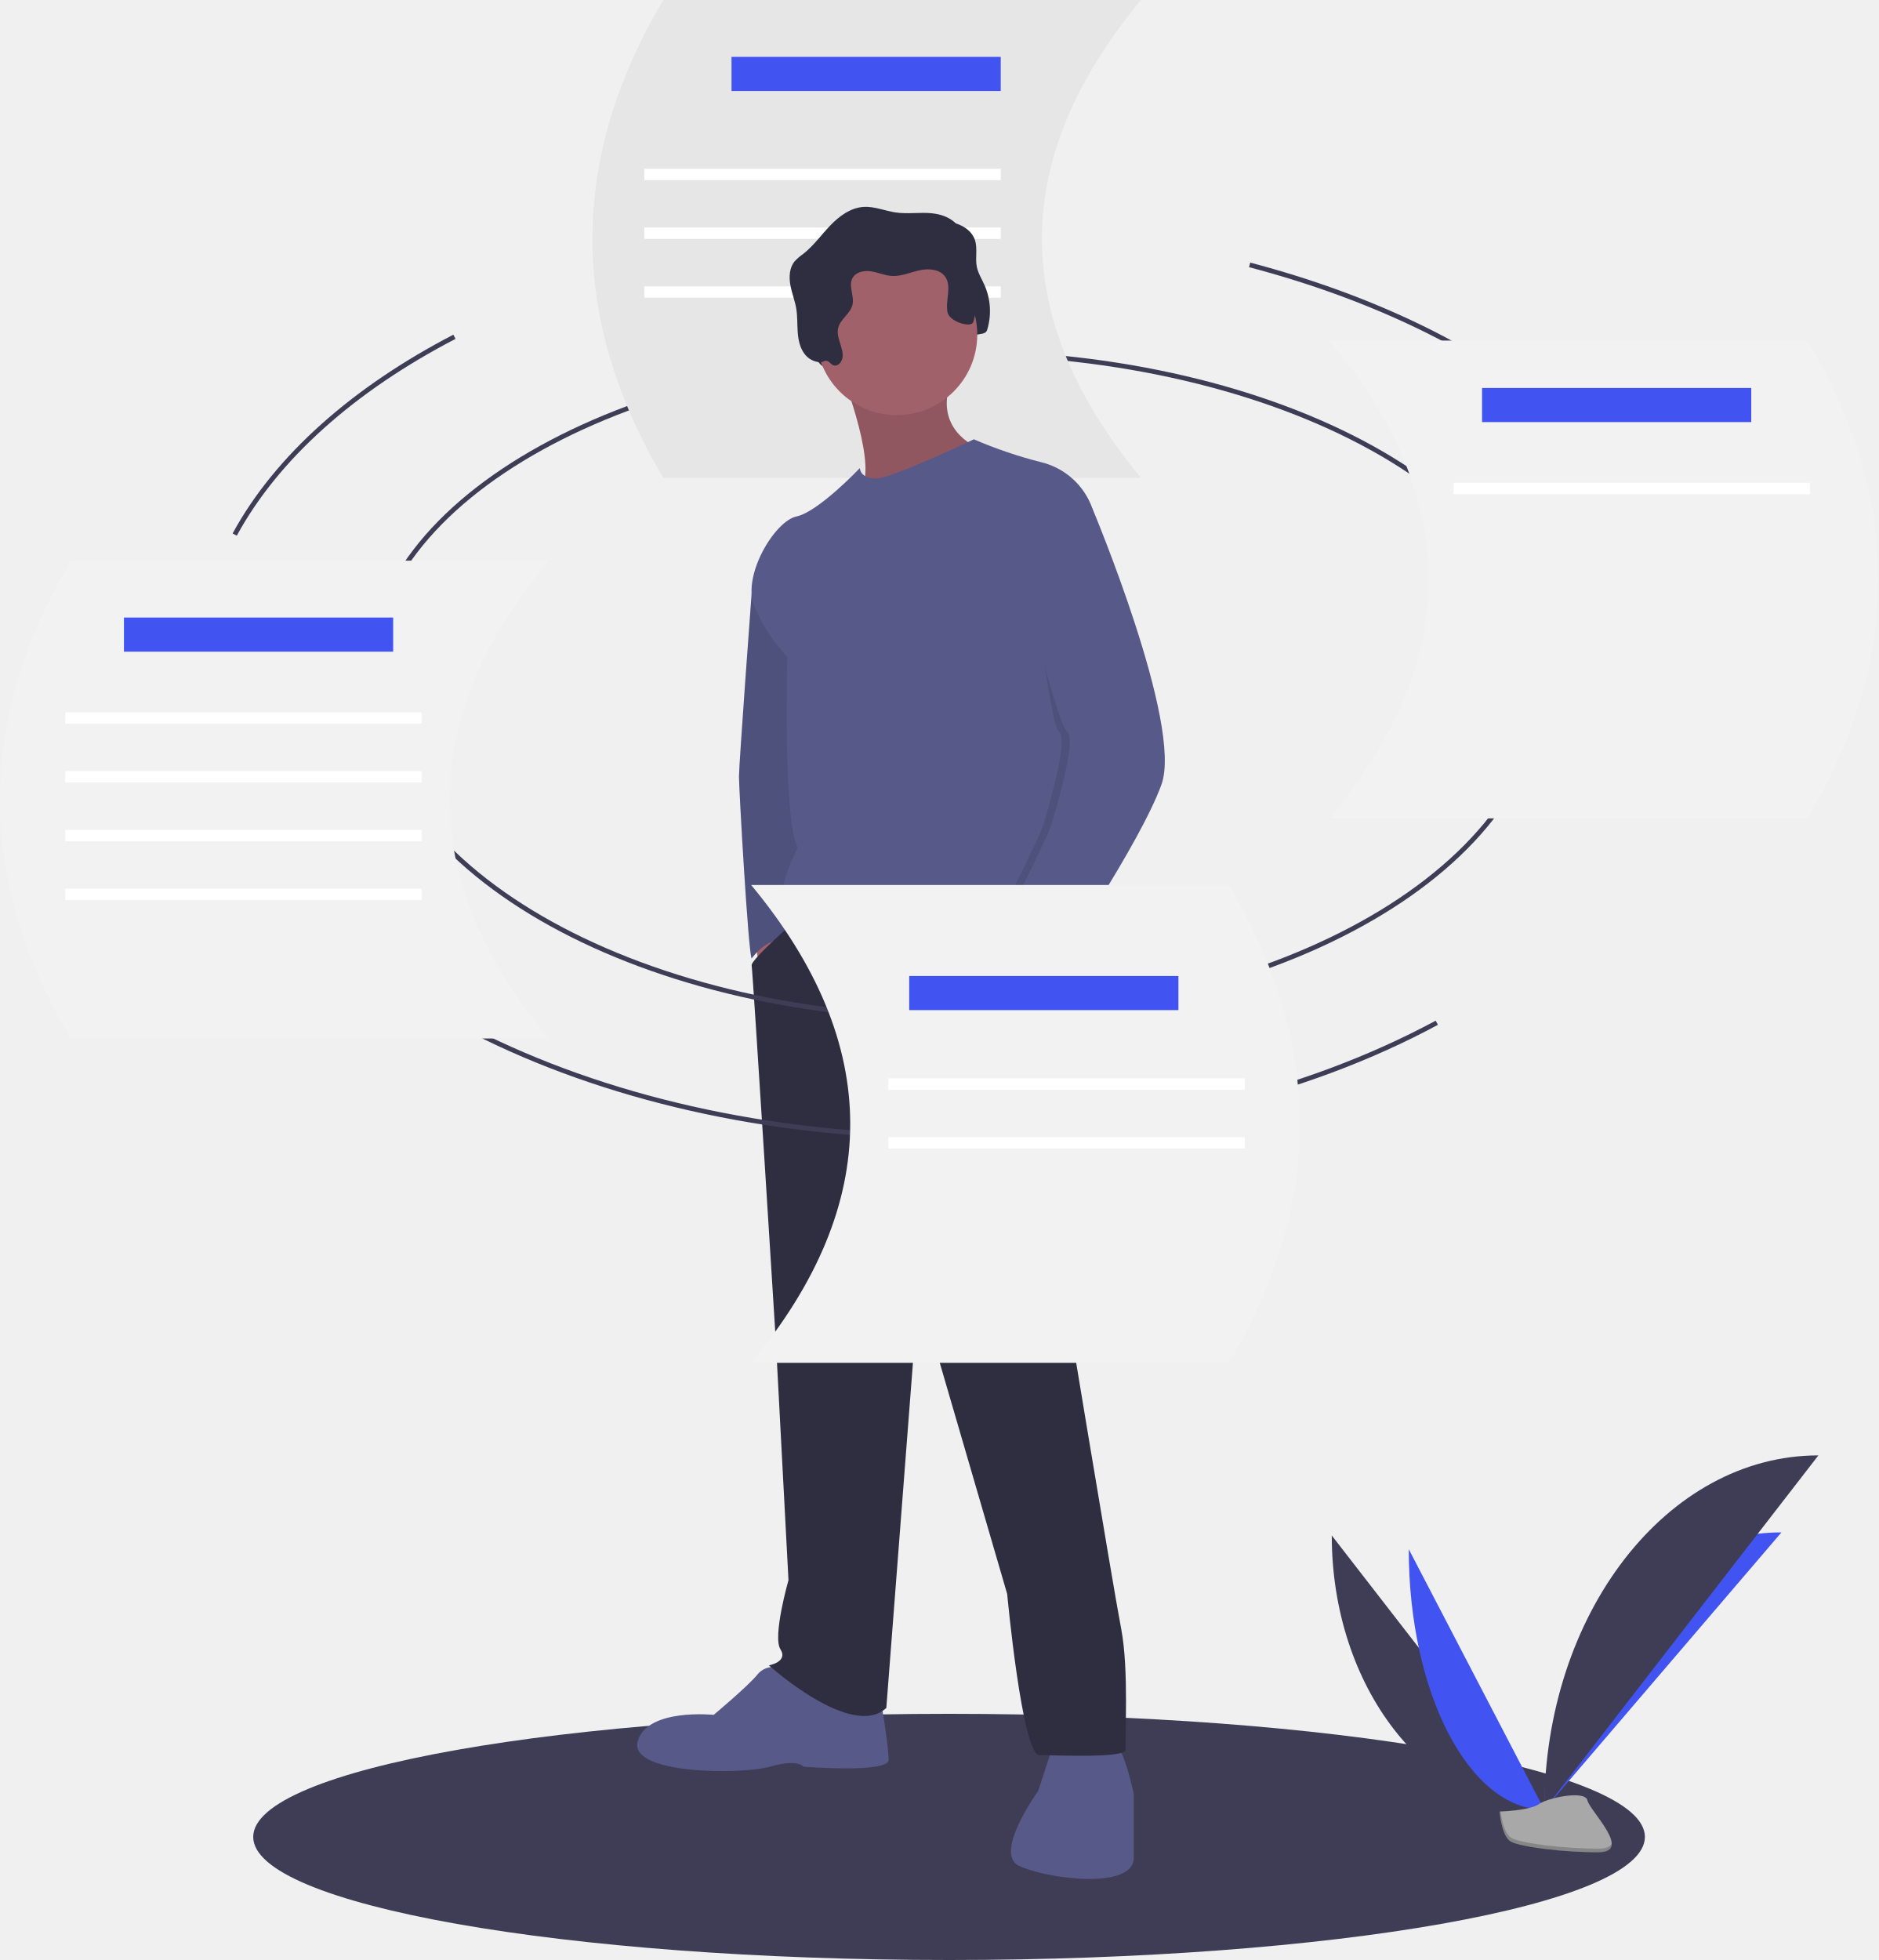
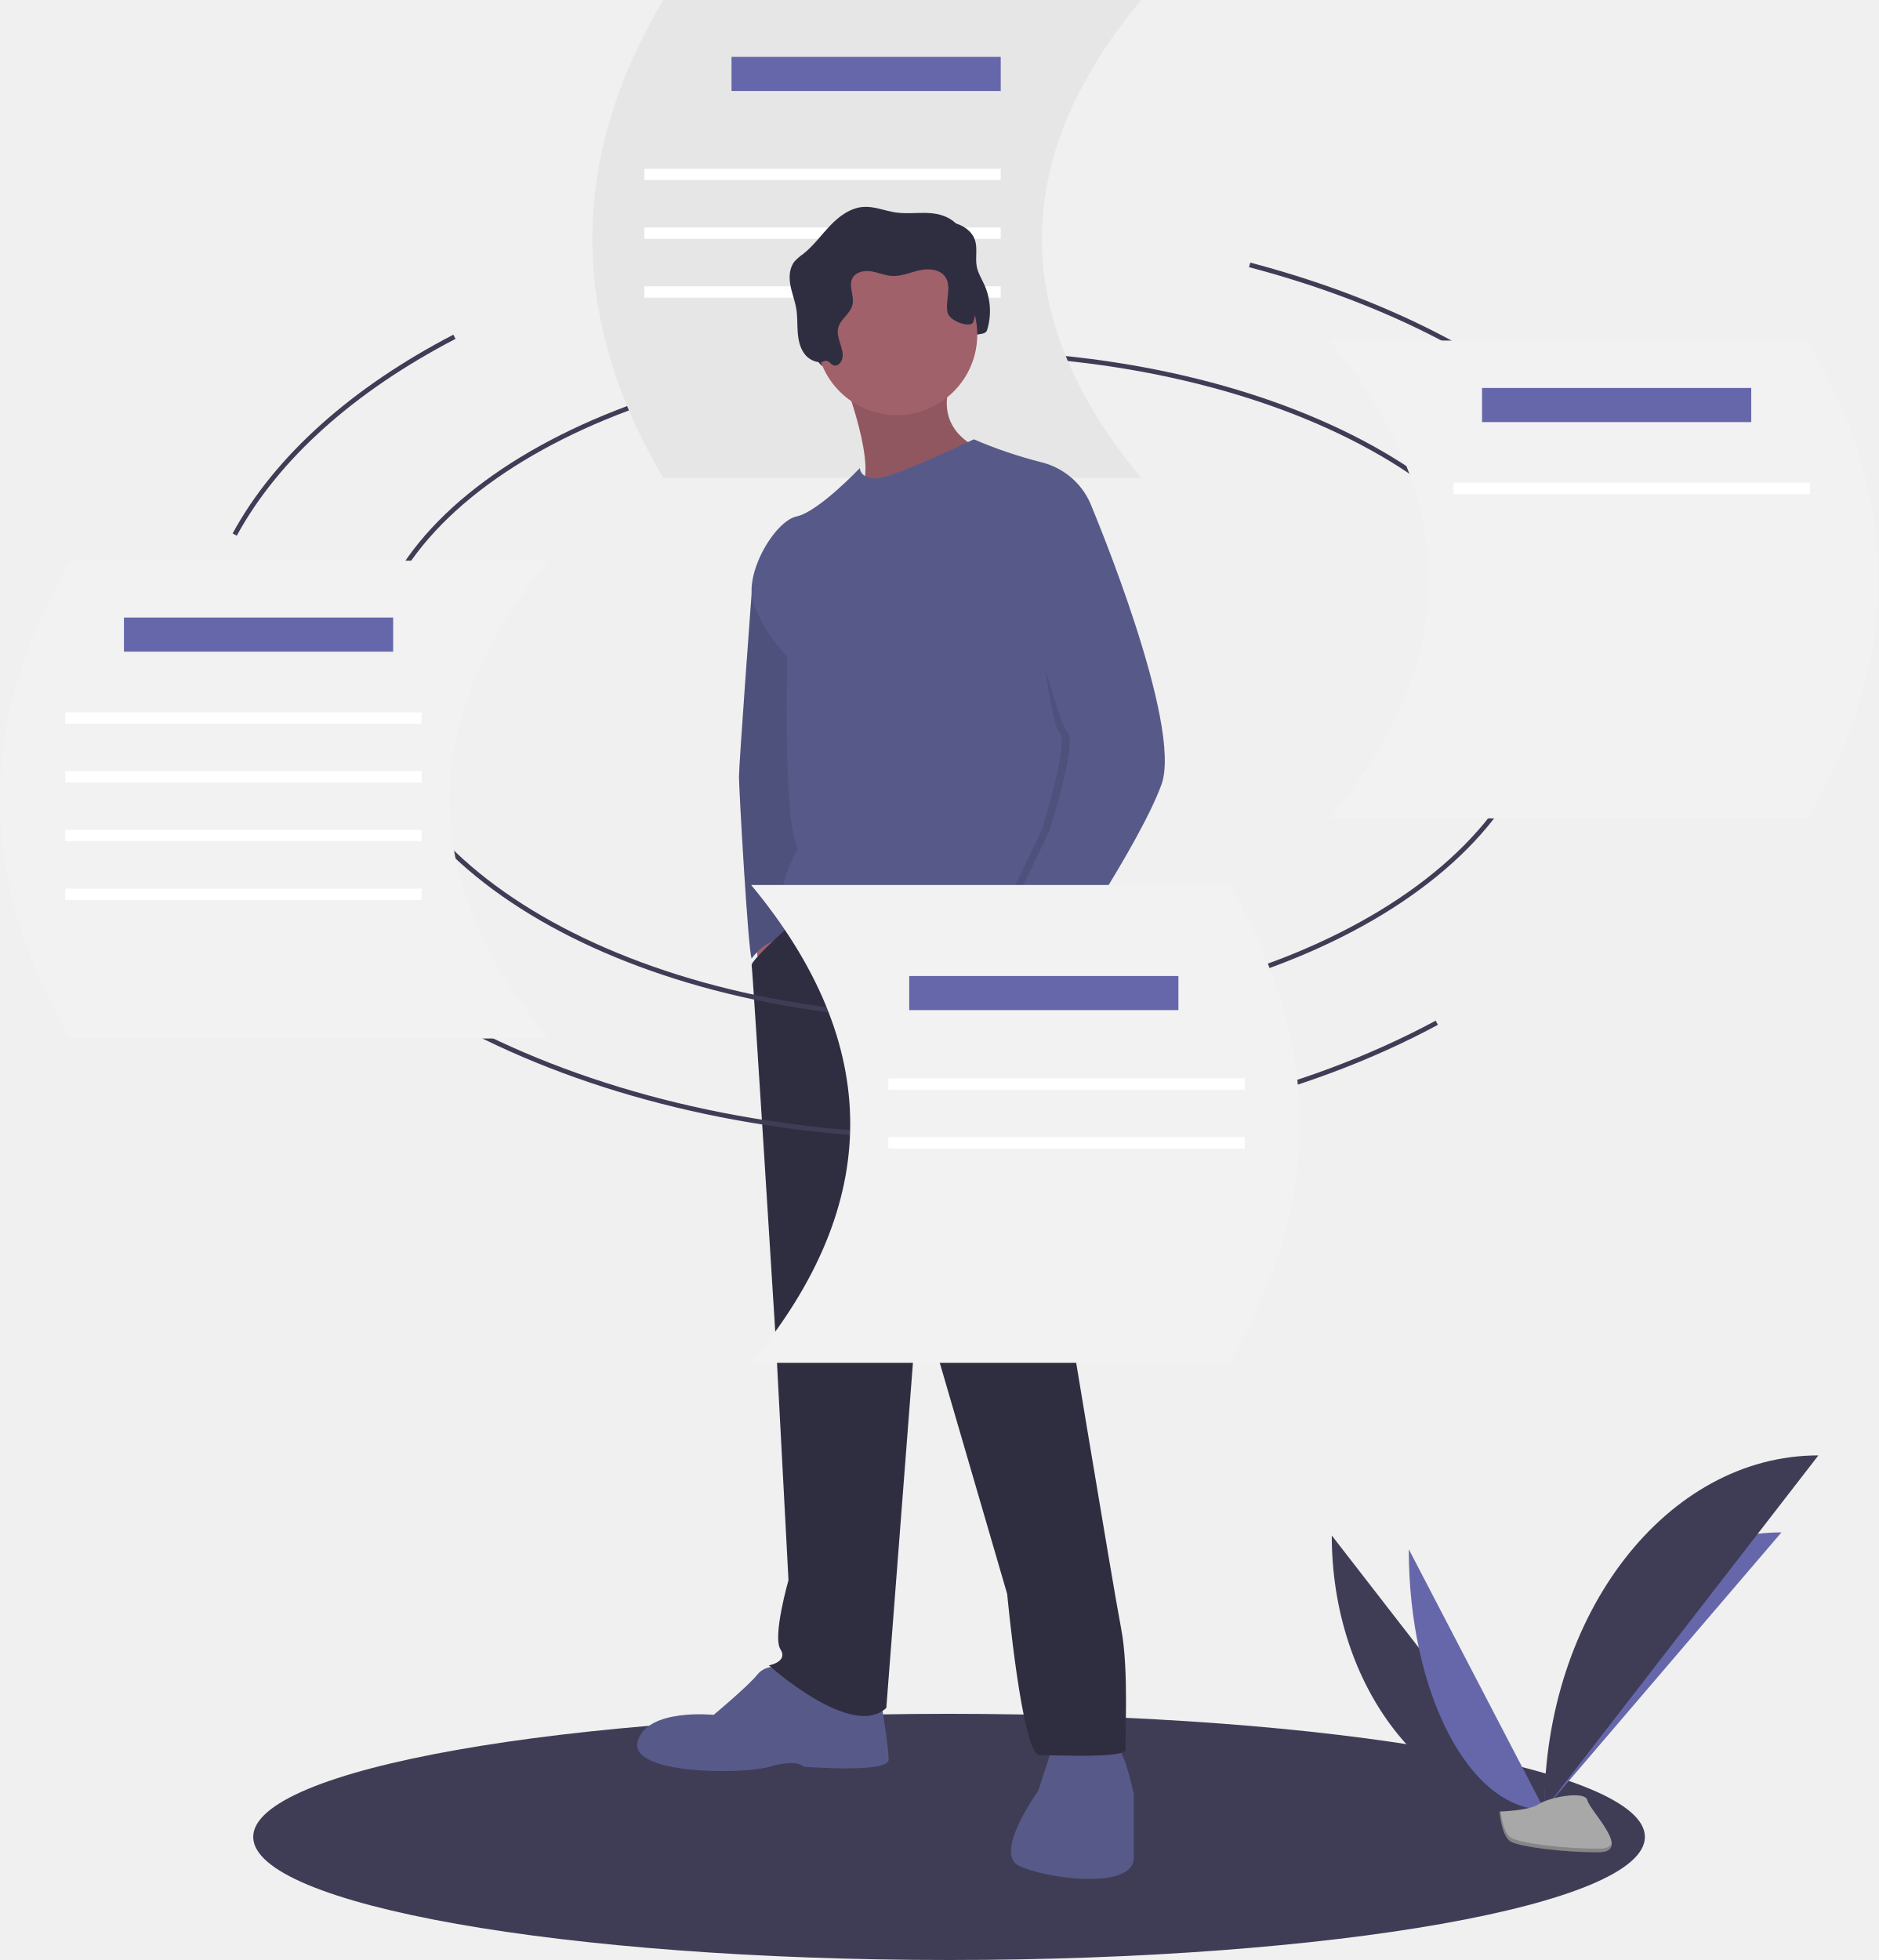
<svg xmlns="http://www.w3.org/2000/svg" id="fbcb77b8-9057-4a89-9c31-e27c7eb0ed40" data-name="Layer 1" width="793.58" height="828" viewBox="0 0 793.58 828">
  <ellipse cx="400.981" cy="776" rx="294" ry="52" fill="#3f3d56" />
  <path d="M359.174,322.205c0-75.756,111.083-137.169,248.11-137.169s248.11,61.412,248.11,137.169" transform="translate(-203.2101 -36)" fill="none" stroke="#3f3d56" stroke-miterlimit="10" stroke-width="2" />
  <path d="M685.298,237.851H483.447Q423.562,136.925,483.447,36H685.298Q601.565,136.925,685.298,237.851Z" transform="translate(-203.2101 -36)" fill="#e6e6e6" />
-   <rect x="309.072" y="24.03" width="113.741" height="14.418" fill="#4154f1" />
+   <rect x="309.072" y="24.03" width="113.741" height="14.418" fill="#6667AB" />
  <rect x="272.227" y="71.289" width="150.587" height="4.806" fill="#fff" />
  <rect x="272.227" y="96.119" width="150.587" height="4.806" fill="#fff" />
  <rect x="272.227" y="120.95" width="150.587" height="4.806" fill="#fff" />
  <path d="M765.887,684.659c0,64.016,40.16,115.817,89.791,115.817" transform="translate(-203.2101 -36)" fill="#3f3d56" />
-   <path d="M855.678,800.477c0-64.735,44.817-117.118,100.201-117.118" transform="translate(-203.2101 -36)" fill="#4154f1" />
-   <path d="M798.42,690.463c0,60.809,25.61,110.014,57.258,110.014" transform="translate(-203.2101 -36)" fill="#4154f1" />
+   <path d="M855.678,800.477c0-64.735,44.817-117.118,100.201-117.118" transform="translate(-203.2101 -36)" fill="#6667AB" />
+   <path d="M798.42,690.463c0,60.809,25.61,110.014,57.258,110.014" transform="translate(-203.2101 -36)" fill="#6667AB" />
  <path d="M855.678,800.477c0-82.717,51.801-149.651,115.817-149.651" transform="translate(-203.2101 -36)" fill="#3f3d56" />
  <path d="M836.788,801.293s12.734-.392,16.571-3.125,19.588-5.996,20.54-1.613,19.137,21.798,4.76,21.914-33.404-2.239-37.235-4.573S836.788,801.293,836.788,801.293Z" transform="translate(-203.2101 -36)" fill="#a8a8a8" />
  <path d="M878.916,816.943c-14.376.116-33.404-2.239-37.235-4.573-2.917-1.777-4.079-8.153-4.468-11.094-.269.012-.425.017-.425.017s.807,10.27,4.637,12.603,22.858,4.689,37.235,4.572c4.15-.033,5.583-1.51,5.505-3.697C883.587,816.093,882.005,816.918,878.916,816.943Z" transform="translate(-203.2101 -36)" opacity="0.2" />
  <path d="M561.04,193.682c1.169.536,2.575-.263,3.264-1.349,2.624-4.134-2.207-9.466-1.161-14.249.838-3.833,5.193-6.107,6.084-9.928.865-3.712-1.801-7.897.001-11.256,1.412-2.632,4.938-3.324,7.889-2.863s5.751,1.758,8.732,1.94c3.972.242,7.759-1.506,11.643-2.373s8.622-.527,10.907,2.731c2.934,4.184-.042,10.009.979,15.016.811,3.976,4.139,7.267,4.211,11.324.025,1.442-3.765.28-3.564,1.708s-1.59.171-.158.001a2.837,2.837,0,0,0,2.155-2.563c.17-1.189,2.405-1.586,2.38-2.787-.06-2.815,5.029-.917,5.868-3.605a27.261,27.261,0,0,0-1.114-19.017c-1.141-2.561-2.696-4.985-3.247-7.734-.748-3.733.429-7.74-.804-11.342-1.662-4.854-7.161-7.328-12.267-7.831s-10.294.397-15.371-.344c-4.548-.664-8.95-2.635-13.538-2.349-5.504.343-10.294,3.889-14.109,7.871s-7.052,8.562-11.385,11.973a22.329,22.329,0,0,0-3.651,3.143c-2.207,2.689-2.431,6.521-1.817,9.945s1.95,6.691,2.514,10.124c.53,3.226.367,6.522.595,9.784s.905,6.622,2.87,9.236a8.716,8.716,0,0,0,6.783,3.543c.918.021,1.694-.804,2.621-.589C559.508,192.11,560.011,193.21,561.04,193.682Z" transform="translate(-203.2101 -36)" fill="#2f2e41" />
  <polygon points="318.546 394.707 321.95 415.619 328.759 406.378 324.868 392.275 318.546 394.707" fill="#a0616a" />
  <path d="M526.133,272.651,520.773,286.777s-5.339,71.953-5.339,77.303,3.891,73.922,5.35,76.84c0,0,6.322-9.24,14.59-7.781s4.863-24.316,4.863-24.316l7.781-63.709-1.459-32.098Z" transform="translate(-203.2101 -36)" fill="#575a89" />
  <path d="M526.133,272.651,520.773,286.777s-5.339,71.953-5.339,77.303,3.891,73.922,5.35,76.84c0,0,6.322-9.24,14.59-7.781s4.863-24.316,4.863-24.316l7.781-63.709-1.459-32.098Z" transform="translate(-203.2101 -36)" opacity="0.1" />
  <path d="M559.203,194.838s16.049,40.851,6.809,48.633,51.551-13.131,51.551-13.131l-1.459-5.35s-19.939-7.781-10.213-30.152S559.203,194.838,559.203,194.838Z" transform="translate(-203.2101 -36)" fill="#a0616a" />
  <path d="M559.203,194.838s16.049,40.851,6.809,48.633,51.551-13.131,51.551-13.131l-1.459-5.35s-19.939-7.781-10.213-30.152S559.203,194.838,559.203,194.838Z" transform="translate(-203.2101 -36)" opacity="0.1" />
  <path d="M533.914,740.496s-6.809-1.945-10.699,2.918-18.48,17.021-18.48,17.021-28.207-2.918-32.098,11.185,44.256,14.103,55.928,10.699,14.103,0,14.103,0,35.988,2.918,35.988-2.918-3.404-25.775-3.404-25.775Z" transform="translate(-203.2101 -36)" fill="#575a89" />
  <path d="M648.201,773.08l-6.322,19.453S622.912,818.795,633.611,824.145s48.633,10.699,48.633-3.404V793.992s-3.891-18.967-7.781-20.912S648.201,773.08,648.201,773.08Z" transform="translate(-203.2101 -36)" fill="#575a89" />
  <path d="M540.802,423.591s-20.504,17.815-20.018,20.247S530.996,602.38,530.996,602.38L536.346,703.536s-6.809,23.83-3.404,29.18-4.863,6.809-4.863,6.809,35.015,31.611,49.605,17.994l13.617-176.536L628.748,709.372s6.322,68.086,13.617,68.086,36.961,1.459,36.474-2.432,1.459-33.557-1.945-51.064-26.262-156.111-26.262-156.111-1.965-118.822,3.151-129.928-2.665-22.778-2.665-22.778l-34.043-13.131-40.851,4.863Z" transform="translate(-203.2101 -36)" fill="#2f2e41" />
  <circle cx="378.851" cy="141.331" r="34.043" fill="#a0616a" />
  <path d="M664.736,250.766a30.537,30.537,0,0,0-21.398-19.453,188.628,188.628,0,0,1-28.693-9.727s-34.529,16.535-41.338,16.535-6.809-4.377-6.809-4.377-17.508,18.48-26.748,20.426-22.857,24.803-17.994,37.447A70.568,70.568,0,0,0,535.86,313.502s-1.945,68.086,4.377,80.73c0,0-15.562,29.666-.973,31.611s70.517-4.863,80.244,1.945,27.721-1.459,30.152,7.781,7.781,11.186,7.781,11.186,8.268-13.131,3.404-20.912S664.736,250.766,664.736,250.766Z" transform="translate(-203.2101 -36)" fill="#575a89" />
  <path d="M628.748,433.625l-7.781,4.863s8.268,28.693,11.672,29.666S644.056,443.619,644.056,443.619Z" transform="translate(-203.2101 -36)" fill="#a0616a" />
  <path d="M555.204,190.277c1.169.536,2.575-.263,3.264-1.349,2.624-4.134-2.207-9.466-1.161-14.249.838-3.833,5.193-6.107,6.084-9.928.865-3.712-1.801-7.897.001-11.256,1.412-2.632,4.938-3.324,7.889-2.863s5.751,1.758,8.732,1.94c3.972.242,7.759-1.506,11.643-2.373s8.622-.527,10.907,2.731c2.934,4.184-.042,10.009.979,15.015.811,3.976,10.053,6.766,10.892,4.078a27.261,27.261,0,0,0-1.114-19.017c-1.141-2.561-2.696-4.985-3.247-7.734-.748-3.733.429-7.74-.804-11.342-1.662-4.854-7.161-7.328-12.267-7.831s-10.294.397-15.371-.344c-4.548-.664-8.95-2.635-13.538-2.349-5.504.343-10.294,3.889-14.109,7.871s-7.052,8.562-11.385,11.973a22.329,22.329,0,0,0-3.651,3.143c-2.207,2.689-2.431,6.521-1.817,9.945s1.95,6.691,2.514,10.124c.53,3.226.367,6.522.595,9.784s.905,6.622,2.87,9.236a8.716,8.716,0,0,0,6.783,3.543c.918.021,1.694-.804,2.621-.589C553.672,188.706,554.176,189.806,555.204,190.277Z" transform="translate(-203.2101 -36)" fill="#2f2e41" />
  <path d="M645.526,259.277l15.806-8.511s38.42,91.429,29.18,116.718-44.742,77.326-44.742,77.326-28.207-5.836-25.289-11.672,21.885-43.283,23.344-48.146,11.185-36.474,6.809-39.879S637.745,262.681,637.745,262.681Z" transform="translate(-203.2101 -36)" opacity="0.1" />
  <path d="M645.283,245.416l19.453,5.35s38.42,91.429,29.18,116.718-44.742,77.326-44.742,77.326-28.207-5.836-25.289-11.672,21.885-43.283,23.344-48.146,11.186-36.474,6.809-39.879-25.289-87.539-25.289-87.539Z" transform="translate(-203.2101 -36)" fill="#575a89" />
  <path d="M855.394,322.205c0,79.425-111.083,143.812-248.11,143.812s-248.11-64.387-248.11-143.812" transform="translate(-203.2101 -36)" fill="none" stroke="#3f3d56" stroke-miterlimit="10" stroke-width="2" />
  <path d="M810.264,468.058c-55.459,29.911-127.823,48.011-206.981,48.011-75.897,0-145.547-16.639-200.04-44.374" transform="translate(-203.2101 -36)" fill="none" stroke="#3f3d56" stroke-miterlimit="10" stroke-width="2" />
  <path d="M731.188,147.906c105.544,27.741,180.712,88.762,187.702,160.63" transform="translate(-203.2101 -36)" fill="none" stroke="#3f3d56" stroke-miterlimit="10" stroke-width="2" />
  <path d="M302.373,261.823c17.784-32.686,50.271-61.45,92.836-83.549" transform="translate(-203.2101 -36)" fill="none" stroke="#3f3d56" stroke-miterlimit="10" stroke-width="2" />
  <path d="M520.568,611.707H722.419q59.885-100.925,0-201.851H520.568Q604.301,510.781,520.568,611.707Z" transform="translate(-203.2101 -36)" fill="#f2f2f2" />
-   <rect x="384.146" y="412.304" width="113.741" height="14.418" fill="#4154f1" />
+   <rect x="384.146" y="412.304" width="113.741" height="14.418" fill="#6667AB" />
  <rect x="375.335" y="455.558" width="150.587" height="4.806" fill="#fff" />
  <rect x="375.335" y="480.388" width="150.587" height="4.806" fill="#fff" />
  <path d="M435.003,474.7H233.152q-59.885-100.925,0-201.851H435.003Q351.27,373.774,435.003,474.7Z" transform="translate(-203.2101 -36)" fill="#f2f2f2" />
-   <rect x="52.37" y="260.879" width="113.741" height="14.418" fill="#4154f1" />
+   <rect x="52.37" y="260.879" width="113.741" height="14.418" fill="#6667AB" />
  <rect x="27.539" y="300.928" width="150.587" height="4.806" fill="#fff" />
  <rect x="27.539" y="325.759" width="150.587" height="4.806" fill="#fff" />
  <rect x="27.539" y="350.59" width="150.587" height="4.806" fill="#fff" />
  <rect x="27.539" y="375.421" width="150.587" height="4.806" fill="#fff" />
  <path d="M764.997,381.72H966.848q59.885-100.925,0-201.851H764.997Q848.73,280.795,764.997,381.72Z" transform="translate(-203.2101 -36)" fill="#f2f2f2" />
-   <rect x="626.172" y="163.894" width="113.741" height="14.418" fill="#4154f1" />
+   <rect x="626.172" y="163.894" width="113.741" height="14.418" fill="#6667AB" />
  <rect x="614.157" y="203.944" width="150.587" height="4.806" fill="#fff" />
</svg>
